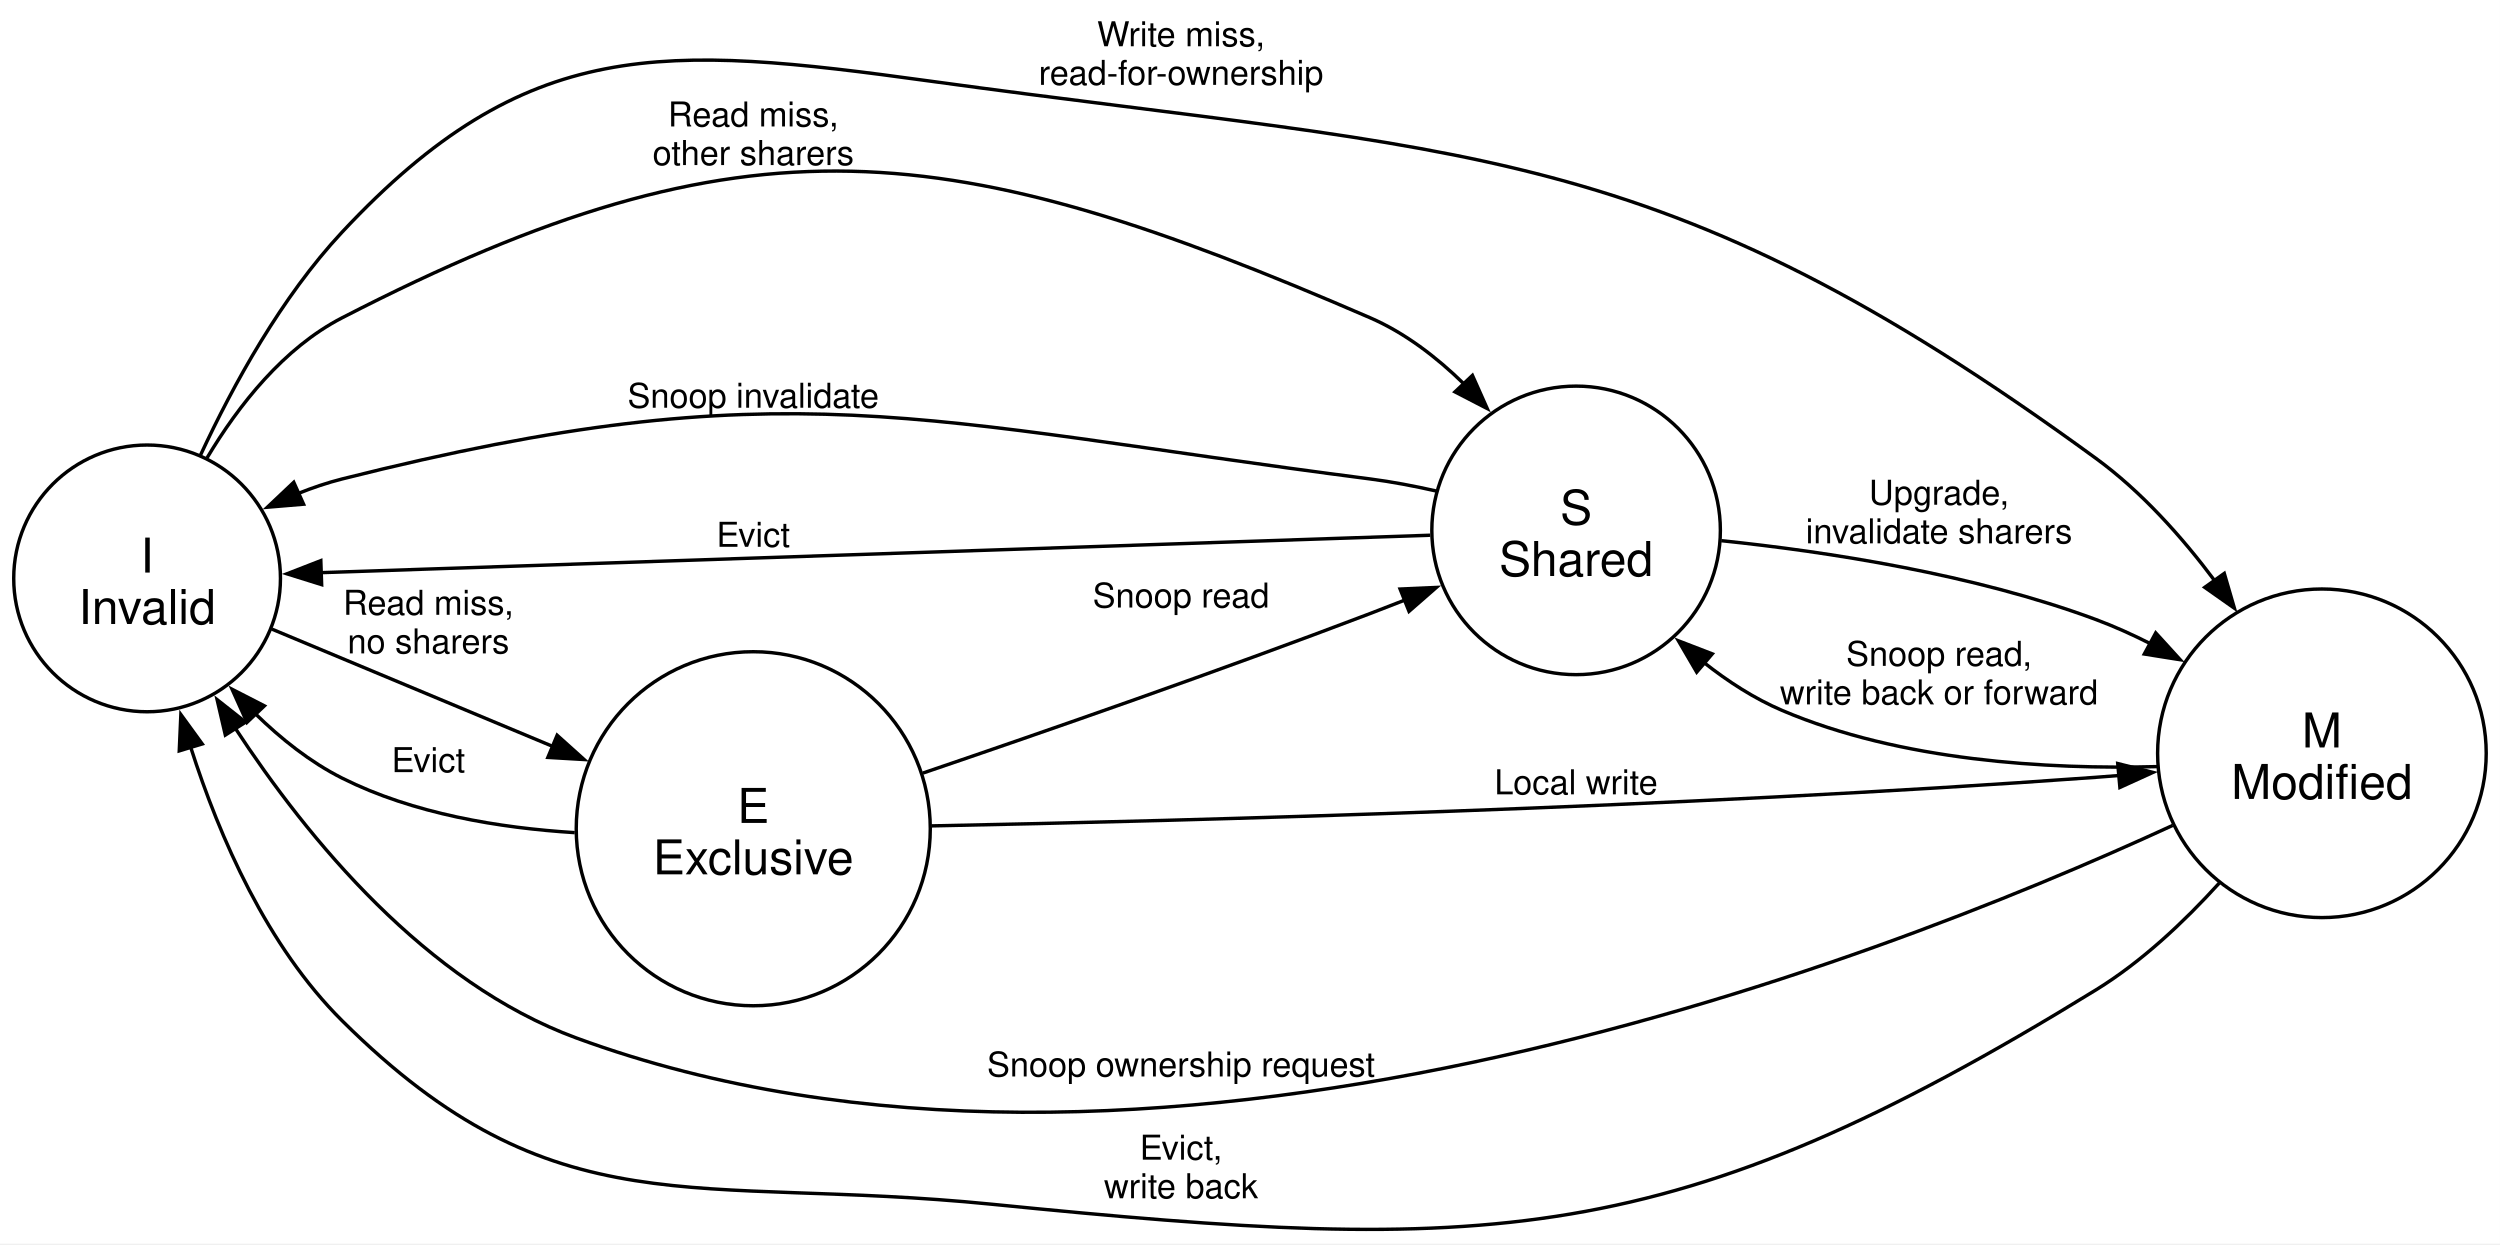
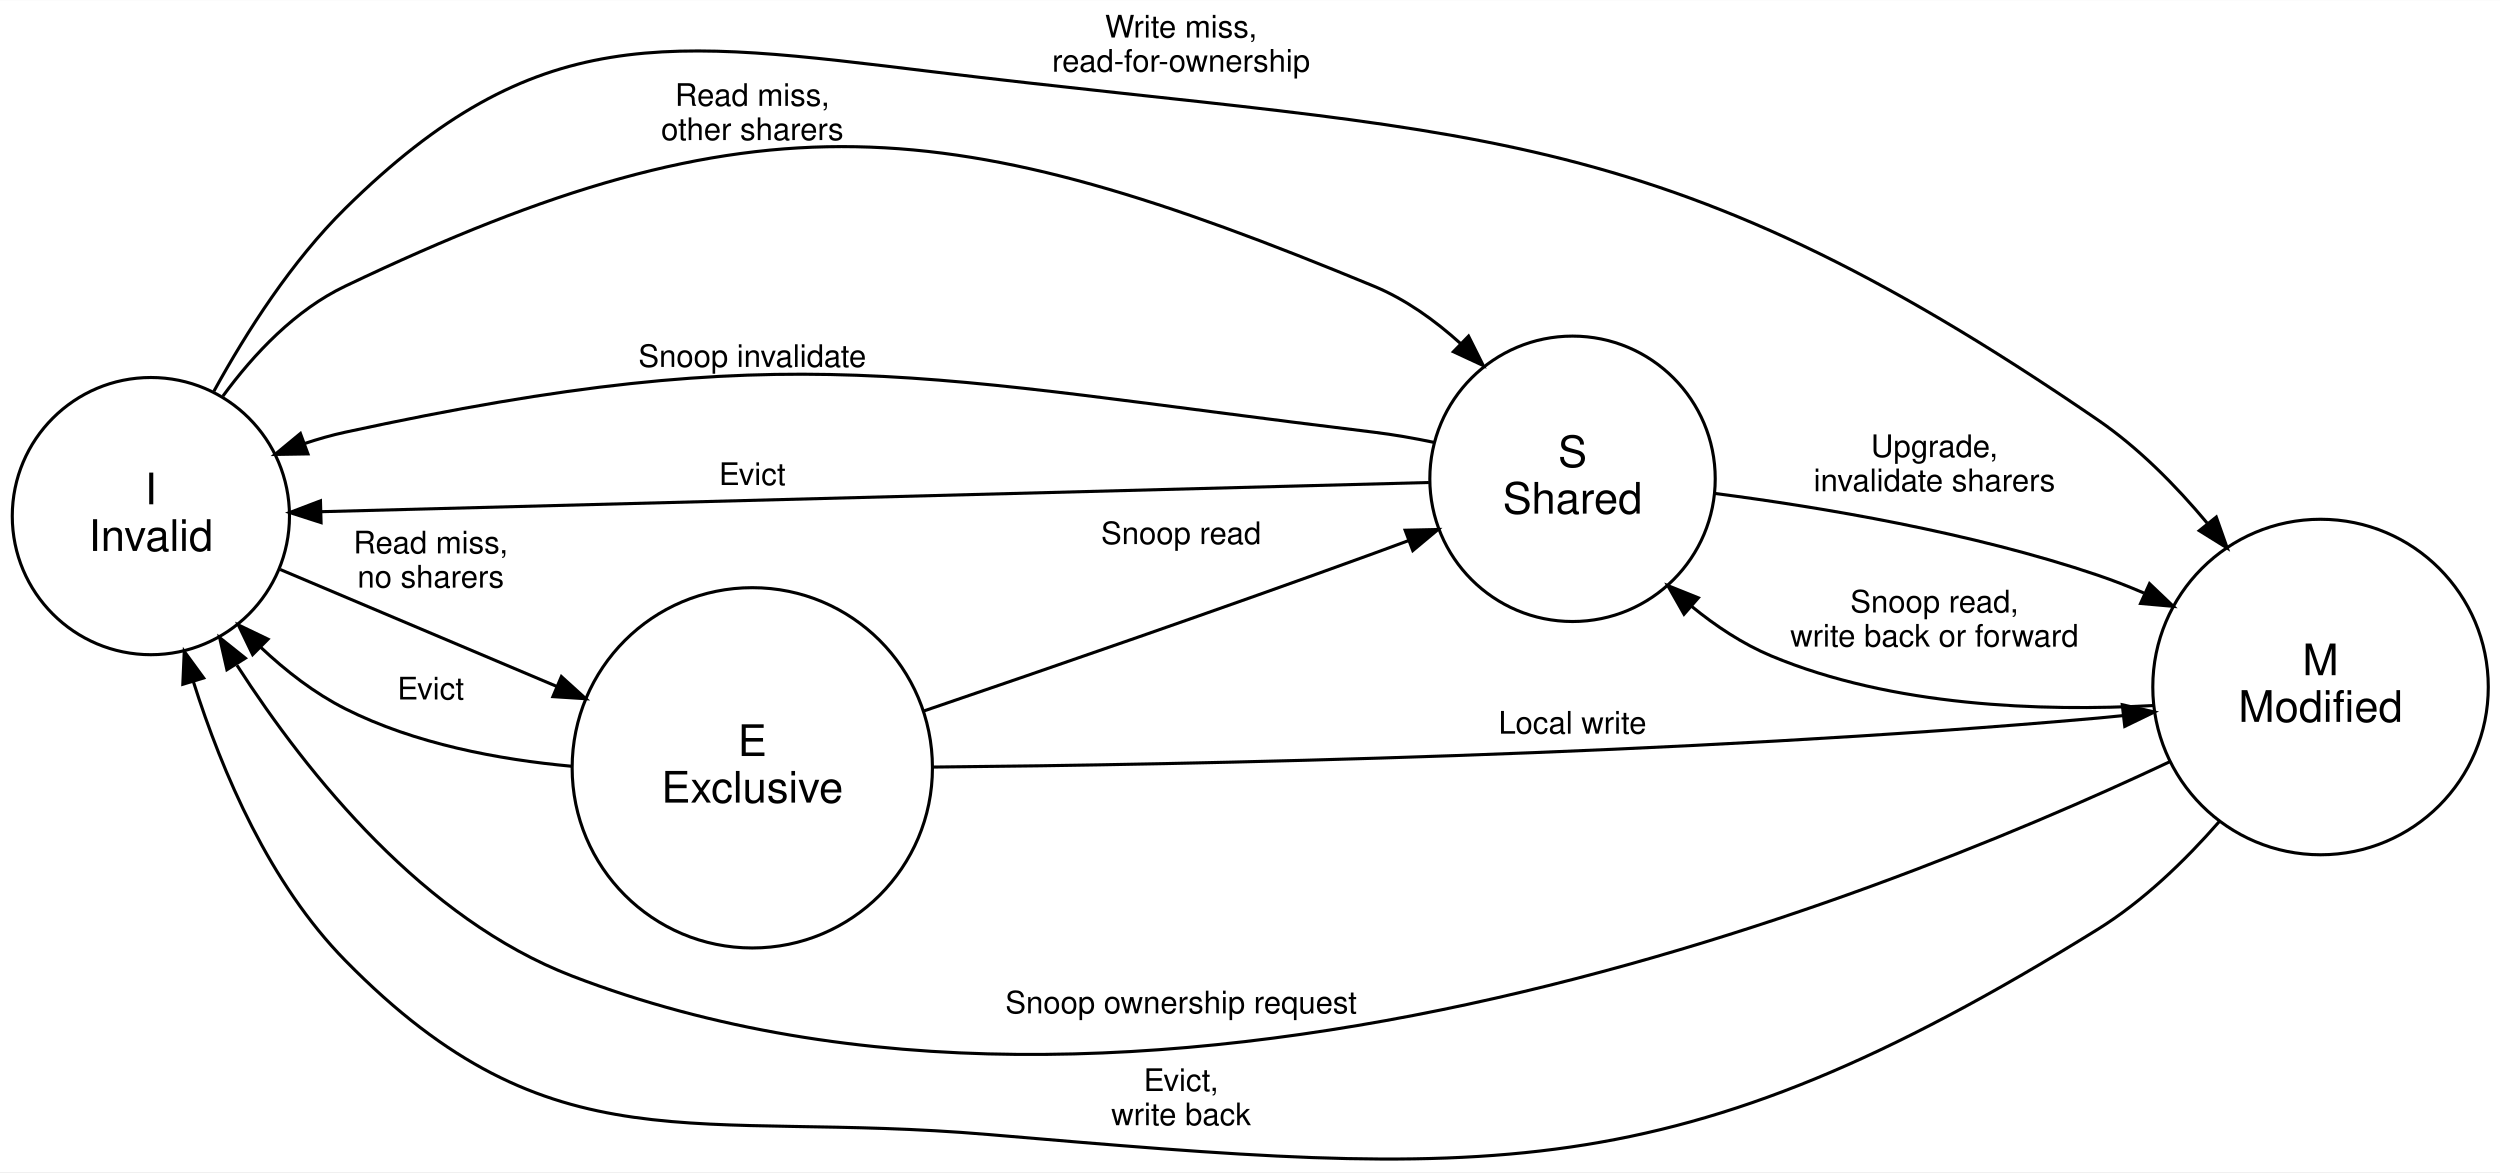
- <svg xmlns="http://www.w3.org/2000/svg" width="729pt" height="363pt" viewBox="0.00 0.00 729.00 363.00">
-   <g id="graph0" class="graph" transform="scale(1 1) rotate(0) translate(4 358.65)">
-     <polygon fill="white" stroke="none" points="-4,4 -4,-358.65 724.98,-358.65 724.98,4 -4,4" />
+ <svg xmlns="http://www.w3.org/2000/svg" width="804pt" height="377pt" viewBox="0.00 0.00 804.47 377.07">
+   <g id="graph0" class="graph" transform="scale(1 1) rotate(0) translate(4 373.07)">
+     <polygon fill="white" stroke="transparent" points="-4,4 -4,-373.07 800.47,-373.07 800.47,4 -4,4" />
    <g id="node1" class="node">
-       <ellipse fill="none" stroke="black" cx="38.89" cy="-189.99" rx="38.89" ry="38.89" />
-       <text xml:space="preserve" text-anchor="middle" x="38.89" y="-191.69" font-family="Helvetica,sans-Serif" font-size="14.00">I</text>
-       <text xml:space="preserve" text-anchor="middle" x="38.89" y="-176.69" font-family="Helvetica,sans-Serif" font-size="14.00">Invalid</text>
+       <ellipse fill="none" stroke="black" cx="44.55" cy="-207.07" rx="44.6" ry="44.6" />
+       <text text-anchor="middle" x="44.55" y="-210.87" font-family="Helvetica,sans-Serif" font-size="14.00">I</text>
+       <text text-anchor="middle" x="44.55" y="-195.87" font-family="Helvetica,sans-Serif" font-size="14.00">Invalid</text>
    </g>
    <g id="node2" class="node">
-       <ellipse fill="none" stroke="black" cx="455.59" cy="-203.99" rx="42.07" ry="42.07" />
-       <text xml:space="preserve" text-anchor="middle" x="455.59" y="-205.69" font-family="Helvetica,sans-Serif" font-size="14.00">S</text>
-       <text xml:space="preserve" text-anchor="middle" x="455.59" y="-190.69" font-family="Helvetica,sans-Serif" font-size="14.00">Shared</text>
+       <ellipse fill="none" stroke="black" cx="502.02" cy="-219.07" rx="45.92" ry="45.92" />
+       <text text-anchor="middle" x="502.02" y="-222.87" font-family="Helvetica,sans-Serif" font-size="14.00">S</text>
+       <text text-anchor="middle" x="502.02" y="-207.87" font-family="Helvetica,sans-Serif" font-size="14.00">Shared</text>
    </g>
    <g id="edge2" class="edge">
-       <path fill="none" stroke="black" d="M56.36,-225.11C65.61,-240.58 78.75,-257.21 95.78,-265.99 214.21,-326.99 273.27,-318.93 395.52,-265.99 405.65,-261.6 414.86,-254.55 422.85,-246.74" />
-       <polygon fill="black" stroke="black" points="425.36,-249.19 429.68,-239.51 420.27,-244.38 425.36,-249.19" />
-       <text xml:space="preserve" text-anchor="middle" x="215.65" y="-321.77" font-family="Helvetica,sans-Serif" font-size="10.00">Read miss,</text>
-       <text xml:space="preserve" text-anchor="middle" x="215.65" y="-310.52" font-family="Helvetica,sans-Serif" font-size="10.00">other sharers</text>
+       <path fill="none" stroke="black" d="M67.71,-245.66C77.81,-259.44 91.11,-273.44 107.1,-281.07 239.84,-344.44 302.14,-337.32 438.06,-281.07 448.26,-276.85 457.7,-270.1 466.01,-262.58" />
+       <polygon fill="black" stroke="black" points="468.56,-264.98 473.3,-255.51 463.69,-259.96 468.56,-264.98" />
+       <text text-anchor="middle" x="238.08" y="-339.07" font-family="Helvetica,sans-Serif" font-size="10.00">Read miss,</text>
+       <text text-anchor="middle" x="238.08" y="-328.07" font-family="Helvetica,sans-Serif" font-size="10.00">other sharers</text>
    </g>
    <g id="node3" class="node">
-       <ellipse fill="none" stroke="black" cx="215.65" cy="-116.99" rx="51.62" ry="51.62" />
-       <text xml:space="preserve" text-anchor="middle" x="215.65" y="-118.69" font-family="Helvetica,sans-Serif" font-size="14.00">E</text>
-       <text xml:space="preserve" text-anchor="middle" x="215.65" y="-103.69" font-family="Helvetica,sans-Serif" font-size="14.00">Exclusive</text>
+       <ellipse fill="none" stroke="black" cx="238.08" cy="-126.07" rx="57.97" ry="57.97" />
+       <text text-anchor="middle" x="238.08" y="-129.87" font-family="Helvetica,sans-Serif" font-size="14.00">E</text>
+       <text text-anchor="middle" x="238.08" y="-114.87" font-family="Helvetica,sans-Serif" font-size="14.00">Exclusive</text>
    </g>
    <g id="edge1" class="edge">
-       <path fill="none" stroke="black" d="M75.26,-175.21C98.77,-165.39 130.17,-152.27 157.22,-140.98" />
-       <polygon fill="black" stroke="black" points="158.46,-144.25 166.34,-137.17 155.76,-137.79 158.46,-144.25" />
-       <text xml:space="preserve" text-anchor="middle" x="120.91" y="-179.37" font-family="Helvetica,sans-Serif" font-size="10.00">Read miss,</text>
-       <text xml:space="preserve" text-anchor="middle" x="120.91" y="-168.12" font-family="Helvetica,sans-Serif" font-size="10.00">no sharers</text>
+       <path fill="none" stroke="black" d="M86.17,-189.89C112.03,-178.95 146.03,-164.58 175.21,-152.24" />
+       <polygon fill="black" stroke="black" points="176.65,-155.43 184.5,-148.31 173.92,-148.98 176.65,-155.43" />
+       <text text-anchor="middle" x="134.6" y="-195.07" font-family="Helvetica,sans-Serif" font-size="10.00">Read miss,</text>
+       <text text-anchor="middle" x="134.6" y="-184.07" font-family="Helvetica,sans-Serif" font-size="10.00">no sharers</text>
    </g>
    <g id="node4" class="node">
-       <ellipse fill="none" stroke="black" cx="673.07" cy="-138.99" rx="47.91" ry="47.91" />
-       <text xml:space="preserve" text-anchor="middle" x="673.07" y="-140.69" font-family="Helvetica,sans-Serif" font-size="14.00">M</text>
-       <text xml:space="preserve" text-anchor="middle" x="673.07" y="-125.69" font-family="Helvetica,sans-Serif" font-size="14.00">Modified</text>
+       <ellipse fill="none" stroke="black" cx="742.72" cy="-152.07" rx="53.98" ry="53.98" />
+       <text text-anchor="middle" x="742.72" y="-155.87" font-family="Helvetica,sans-Serif" font-size="14.00">M</text>
+       <text text-anchor="middle" x="742.72" y="-140.87" font-family="Helvetica,sans-Serif" font-size="14.00">Modified</text>
    </g>
    <g id="edge3" class="edge">
-       <path fill="none" stroke="black" d="M54.47,-225.95C64.07,-246.6 78.13,-272.1 95.78,-290.99 149.52,-348.46 189.32,-345.72 267.27,-334.99 424.56,-313.33 478.9,-318.57 607.17,-224.99 620.43,-215.31 632.22,-202.17 642,-189.06" />
-       <polygon fill="black" stroke="black" points="644.6,-191.45 647.56,-181.28 638.9,-187.38 644.6,-191.45" />
-       <text xml:space="preserve" text-anchor="middle" x="340.39" y="-345.15" font-family="Helvetica,sans-Serif" font-size="10.00">Write miss,</text>
-       <text xml:space="preserve" text-anchor="middle" x="340.39" y="-333.9" font-family="Helvetica,sans-Serif" font-size="10.00">read-for-ownership</text>
+       <path fill="none" stroke="black" d="M64.83,-247.25C75.44,-266.58 89.95,-289.16 107.1,-306.07 168.49,-366.62 210.46,-360.46 296.06,-350.07 468.7,-329.11 527.54,-336.39 670.98,-238.07 684.07,-229.1 696.03,-217.05 706.24,-204.82" />
+       <polygon fill="black" stroke="black" points="709.17,-206.77 712.7,-196.78 703.71,-202.38 709.17,-206.77" />
+       <text text-anchor="middle" x="376.06" y="-361.07" font-family="Helvetica,sans-Serif" font-size="10.00">Write miss,</text>
+       <text text-anchor="middle" x="376.06" y="-350.07" font-family="Helvetica,sans-Serif" font-size="10.00">read-for-ownership</text>
    </g>
    <g id="edge7" class="edge">
-       <path fill="none" stroke="black" d="M414.81,-215.47C408.41,-216.92 401.82,-218.17 395.52,-218.99 263.4,-236.02 224.97,-251.51 95.78,-218.99 91.49,-217.91 87.16,-216.44 82.91,-214.74" />
-       <polygon fill="black" stroke="black" points="84.52,-211.63 73.96,-210.74 81.66,-218.02 84.52,-211.63" />
-       <text xml:space="preserve" text-anchor="middle" x="215.65" y="-239.75" font-family="Helvetica,sans-Serif" font-size="10.00">Snoop invalidate</text>
+       <path fill="none" stroke="black" d="M457.56,-230.77C451.07,-232.13 444.42,-233.3 438.06,-234.07 292.03,-251.75 250.85,-265.24 107.1,-234.07 102.74,-233.13 98.32,-231.86 93.95,-230.4" />
+       <polygon fill="black" stroke="black" points="95.09,-227.09 84.49,-226.91 92.67,-233.66 95.09,-227.09" />
+       <text text-anchor="middle" x="238.08" y="-255.07" font-family="Helvetica,sans-Serif" font-size="10.00">Snoop invalidate</text>
    </g>
    <g id="edge12" class="edge">
-       <path fill="none" stroke="black" d="M413.05,-202.58C336.17,-199.99 172.05,-194.45 89.49,-191.66" />
-       <polygon fill="black" stroke="black" points="89.79,-188.17 79.67,-191.33 89.55,-195.17 89.79,-188.17" />
-       <text xml:space="preserve" text-anchor="middle" x="215.65" y="-199.2" font-family="Helvetica,sans-Serif" font-size="10.00">Evict</text>
+       <path fill="none" stroke="black" d="M455.8,-217.88C371.31,-215.65 189.85,-210.87 99.28,-208.49" />
+       <polygon fill="black" stroke="black" points="99.31,-204.98 89.22,-208.22 99.12,-211.98 99.31,-204.98" />
+       <text text-anchor="middle" x="238.08" y="-217.07" font-family="Helvetica,sans-Serif" font-size="10.00">Evict</text>
    </g>
    <g id="edge6" class="edge">
-       <path fill="none" stroke="black" d="M497.92,-200.99C528.79,-197.77 571.61,-191.21 607.17,-177.99 612.5,-176 617.88,-173.58 623.14,-170.91" />
-       <polygon fill="black" stroke="black" points="624.61,-174.1 631.75,-166.27 621.28,-167.94 624.61,-174.1" />
-       <text xml:space="preserve" text-anchor="middle" x="561.42" y="-211.46" font-family="Helvetica,sans-Serif" font-size="10.00">Upgrade,</text>
-       <text xml:space="preserve" text-anchor="middle" x="561.42" y="-200.21" font-family="Helvetica,sans-Serif" font-size="10.00">invalidate sharers</text>
+       <path fill="none" stroke="black" d="M547.76,-214.37C582.12,-209.92 630.4,-201.82 670.98,-188.07 675.92,-186.4 680.93,-184.44 685.9,-182.31" />
+       <polygon fill="black" stroke="black" points="687.69,-185.34 695.36,-178.03 684.81,-178.96 687.69,-185.34" />
+       <text text-anchor="middle" x="618.48" y="-226.07" font-family="Helvetica,sans-Serif" font-size="10.00">Upgrade,</text>
+       <text text-anchor="middle" x="618.48" y="-215.07" font-family="Helvetica,sans-Serif" font-size="10.00">invalidate sharers</text>
    </g>
    <g id="edge11" class="edge">
-       <path fill="none" stroke="black" d="M163.6,-115.85C141.73,-117.21 116.51,-121.34 95.78,-131.74 86.49,-136.4 77.89,-143.24 70.36,-150.62" />
-       <polygon fill="black" stroke="black" points="68.02,-148 63.67,-157.66 73.1,-152.82 68.02,-148" />
-       <text xml:space="preserve" text-anchor="middle" x="120.91" y="-133.49" font-family="Helvetica,sans-Serif" font-size="10.00">Evict</text>
+       <path fill="none" stroke="black" d="M180,-126.57C156.4,-128.72 129.39,-133.82 107.1,-145.07 97.25,-150.04 88.02,-157.19 79.87,-164.88" />
+       <polygon fill="black" stroke="black" points="77.3,-162.5 72.69,-172.05 82.24,-167.46 77.3,-162.5" />
+       <text text-anchor="middle" x="134.6" y="-148.07" font-family="Helvetica,sans-Serif" font-size="10.00">Evict</text>
    </g>
    <g id="edge5" class="edge">
-       <path fill="none" stroke="black" d="M265.11,-133.22C301.23,-145.51 351.69,-163.06 395.52,-179.74 398.89,-181.02 402.35,-182.36 405.83,-183.74" />
-       <polygon fill="black" stroke="black" points="404.27,-186.88 414.85,-187.35 406.87,-180.38 404.27,-186.88" />
-       <text xml:space="preserve" text-anchor="middle" x="340.39" y="-181.49" font-family="Helvetica,sans-Serif" font-size="10.00">Snoop read</text>
+       <path fill="none" stroke="black" d="M293.29,-144.37C333.38,-158.03 389.27,-177.32 438.06,-195.07 441.73,-196.4 445.51,-197.8 449.31,-199.21" />
+       <polygon fill="black" stroke="black" points="448.16,-202.52 458.75,-202.76 450.62,-195.97 448.16,-202.52" />
+       <text text-anchor="middle" x="376.06" y="-198.07" font-family="Helvetica,sans-Serif" font-size="10.00">Snoop read</text>
    </g>
    <g id="edge4" class="edge">
-       <path fill="none" stroke="black" d="M267.57,-117.82C342.18,-119.3 485.53,-123.1 607.17,-131.99 609.37,-132.15 611.61,-132.32 613.88,-132.51" />
-       <polygon fill="black" stroke="black" points="613.53,-136 623.8,-133.42 614.16,-129.03 613.53,-136" />
-       <text xml:space="preserve" text-anchor="middle" x="455.59" y="-127.03" font-family="Helvetica,sans-Serif" font-size="10.00">Local write</text>
+       <path fill="none" stroke="black" d="M296.14,-126.31C378.9,-127.08 537.01,-130.15 670.98,-142.07 673.67,-142.31 676.41,-142.58 679.18,-142.87" />
+       <polygon fill="black" stroke="black" points="678.92,-146.37 689.26,-144.04 679.72,-139.41 678.92,-146.37" />
+       <text text-anchor="middle" x="502.02" y="-137.07" font-family="Helvetica,sans-Serif" font-size="10.00">Local write</text>
    </g>
    <g id="edge9" class="edge">
-       <path fill="none" stroke="black" d="M629.55,-117.96C540.52,-76.94 329.08,4.67 164.03,-55.99 120.28,-72.07 85.84,-113.86 64.45,-146.53" />
-       <polygon fill="black" stroke="black" points="61.71,-144.31 59.31,-154.63 67.62,-148.07 61.71,-144.31" />
-       <text xml:space="preserve" text-anchor="middle" x="340.39" y="-44.75" font-family="Helvetica,sans-Serif" font-size="10.00">Snoop ownership request</text>
+       <path fill="none" stroke="black" d="M694.56,-128.2C595.84,-81.66 361.56,10.8 180.1,-59.07 132.6,-77.36 95.38,-123.22 72.24,-159.09" />
+       <polygon fill="black" stroke="black" points="69.02,-157.64 66.67,-167.97 74.95,-161.36 69.02,-157.64" />
+       <text text-anchor="middle" x="376.06" y="-47.07" font-family="Helvetica,sans-Serif" font-size="10.00">Snoop ownership request</text>
    </g>
    <g id="edge10" class="edge">
-       <path fill="none" stroke="black" d="M643.14,-101.15C632.84,-89.79 620.47,-78.17 607.17,-69.99 483.04,6.38 430.28,7.02 285.27,-7.49 198.19,-16.2 157.88,0.67 95.78,-60.99 73.96,-82.66 60.08,-114.24 51.61,-140.74" />
-       <polygon fill="black" stroke="black" points="48.27,-139.7 48.74,-150.29 54.97,-141.72 48.27,-139.7" />
-       <text xml:space="preserve" text-anchor="middle" x="340.39" y="-20.49" font-family="Helvetica,sans-Serif" font-size="10.00">Evict,</text>
-       <text xml:space="preserve" text-anchor="middle" x="340.39" y="-9.24" font-family="Helvetica,sans-Serif" font-size="10.00">write back</text>
+       <path fill="none" stroke="black" d="M710.14,-108.78C699.01,-96.05 685.59,-83.13 670.98,-74.07 533.89,10.96 474.8,5.63 314.06,-8.07 219.11,-16.16 173.86,3.92 107.1,-64.07 82.93,-88.67 67.57,-124.27 58.23,-153.79" />
+       <polygon fill="black" stroke="black" points="54.83,-152.96 55.29,-163.54 61.53,-154.98 54.83,-152.96" />
+       <text text-anchor="middle" x="376.06" y="-22.07" font-family="Helvetica,sans-Serif" font-size="10.00">Evict,</text>
+       <text text-anchor="middle" x="376.06" y="-11.07" font-family="Helvetica,sans-Serif" font-size="10.00">write back</text>
    </g>
    <g id="edge8" class="edge">
-       <path fill="none" stroke="black" d="M625.05,-135.11C592.99,-134.26 550.24,-136.74 515.67,-151.49 507.59,-154.93 499.86,-159.93 492.81,-165.5" />
-       <polygon fill="black" stroke="black" points="490.76,-162.65 485.42,-171.79 495.3,-167.98 490.76,-162.65" />
-       <text xml:space="preserve" text-anchor="middle" x="561.42" y="-164.49" font-family="Helvetica,sans-Serif" font-size="10.00">Snoop read,</text>
-       <text xml:space="preserve" text-anchor="middle" x="561.42" y="-153.24" font-family="Helvetica,sans-Serif" font-size="10.00">write back or forward</text>
+       <path fill="none" stroke="black" d="M688.93,-146.11C652.92,-144.16 604.89,-145.79 565.98,-162.07 556.8,-165.91 548.09,-171.69 540.23,-178.12" />
+       <polygon fill="black" stroke="black" points="537.9,-175.5 532.67,-184.71 542.5,-180.77 537.9,-175.5" />
+       <text text-anchor="middle" x="618.48" y="-176.07" font-family="Helvetica,sans-Serif" font-size="10.00">Snoop read,</text>
+       <text text-anchor="middle" x="618.48" y="-165.07" font-family="Helvetica,sans-Serif" font-size="10.00">write back or forward</text>
    </g>
  </g>
</svg>
